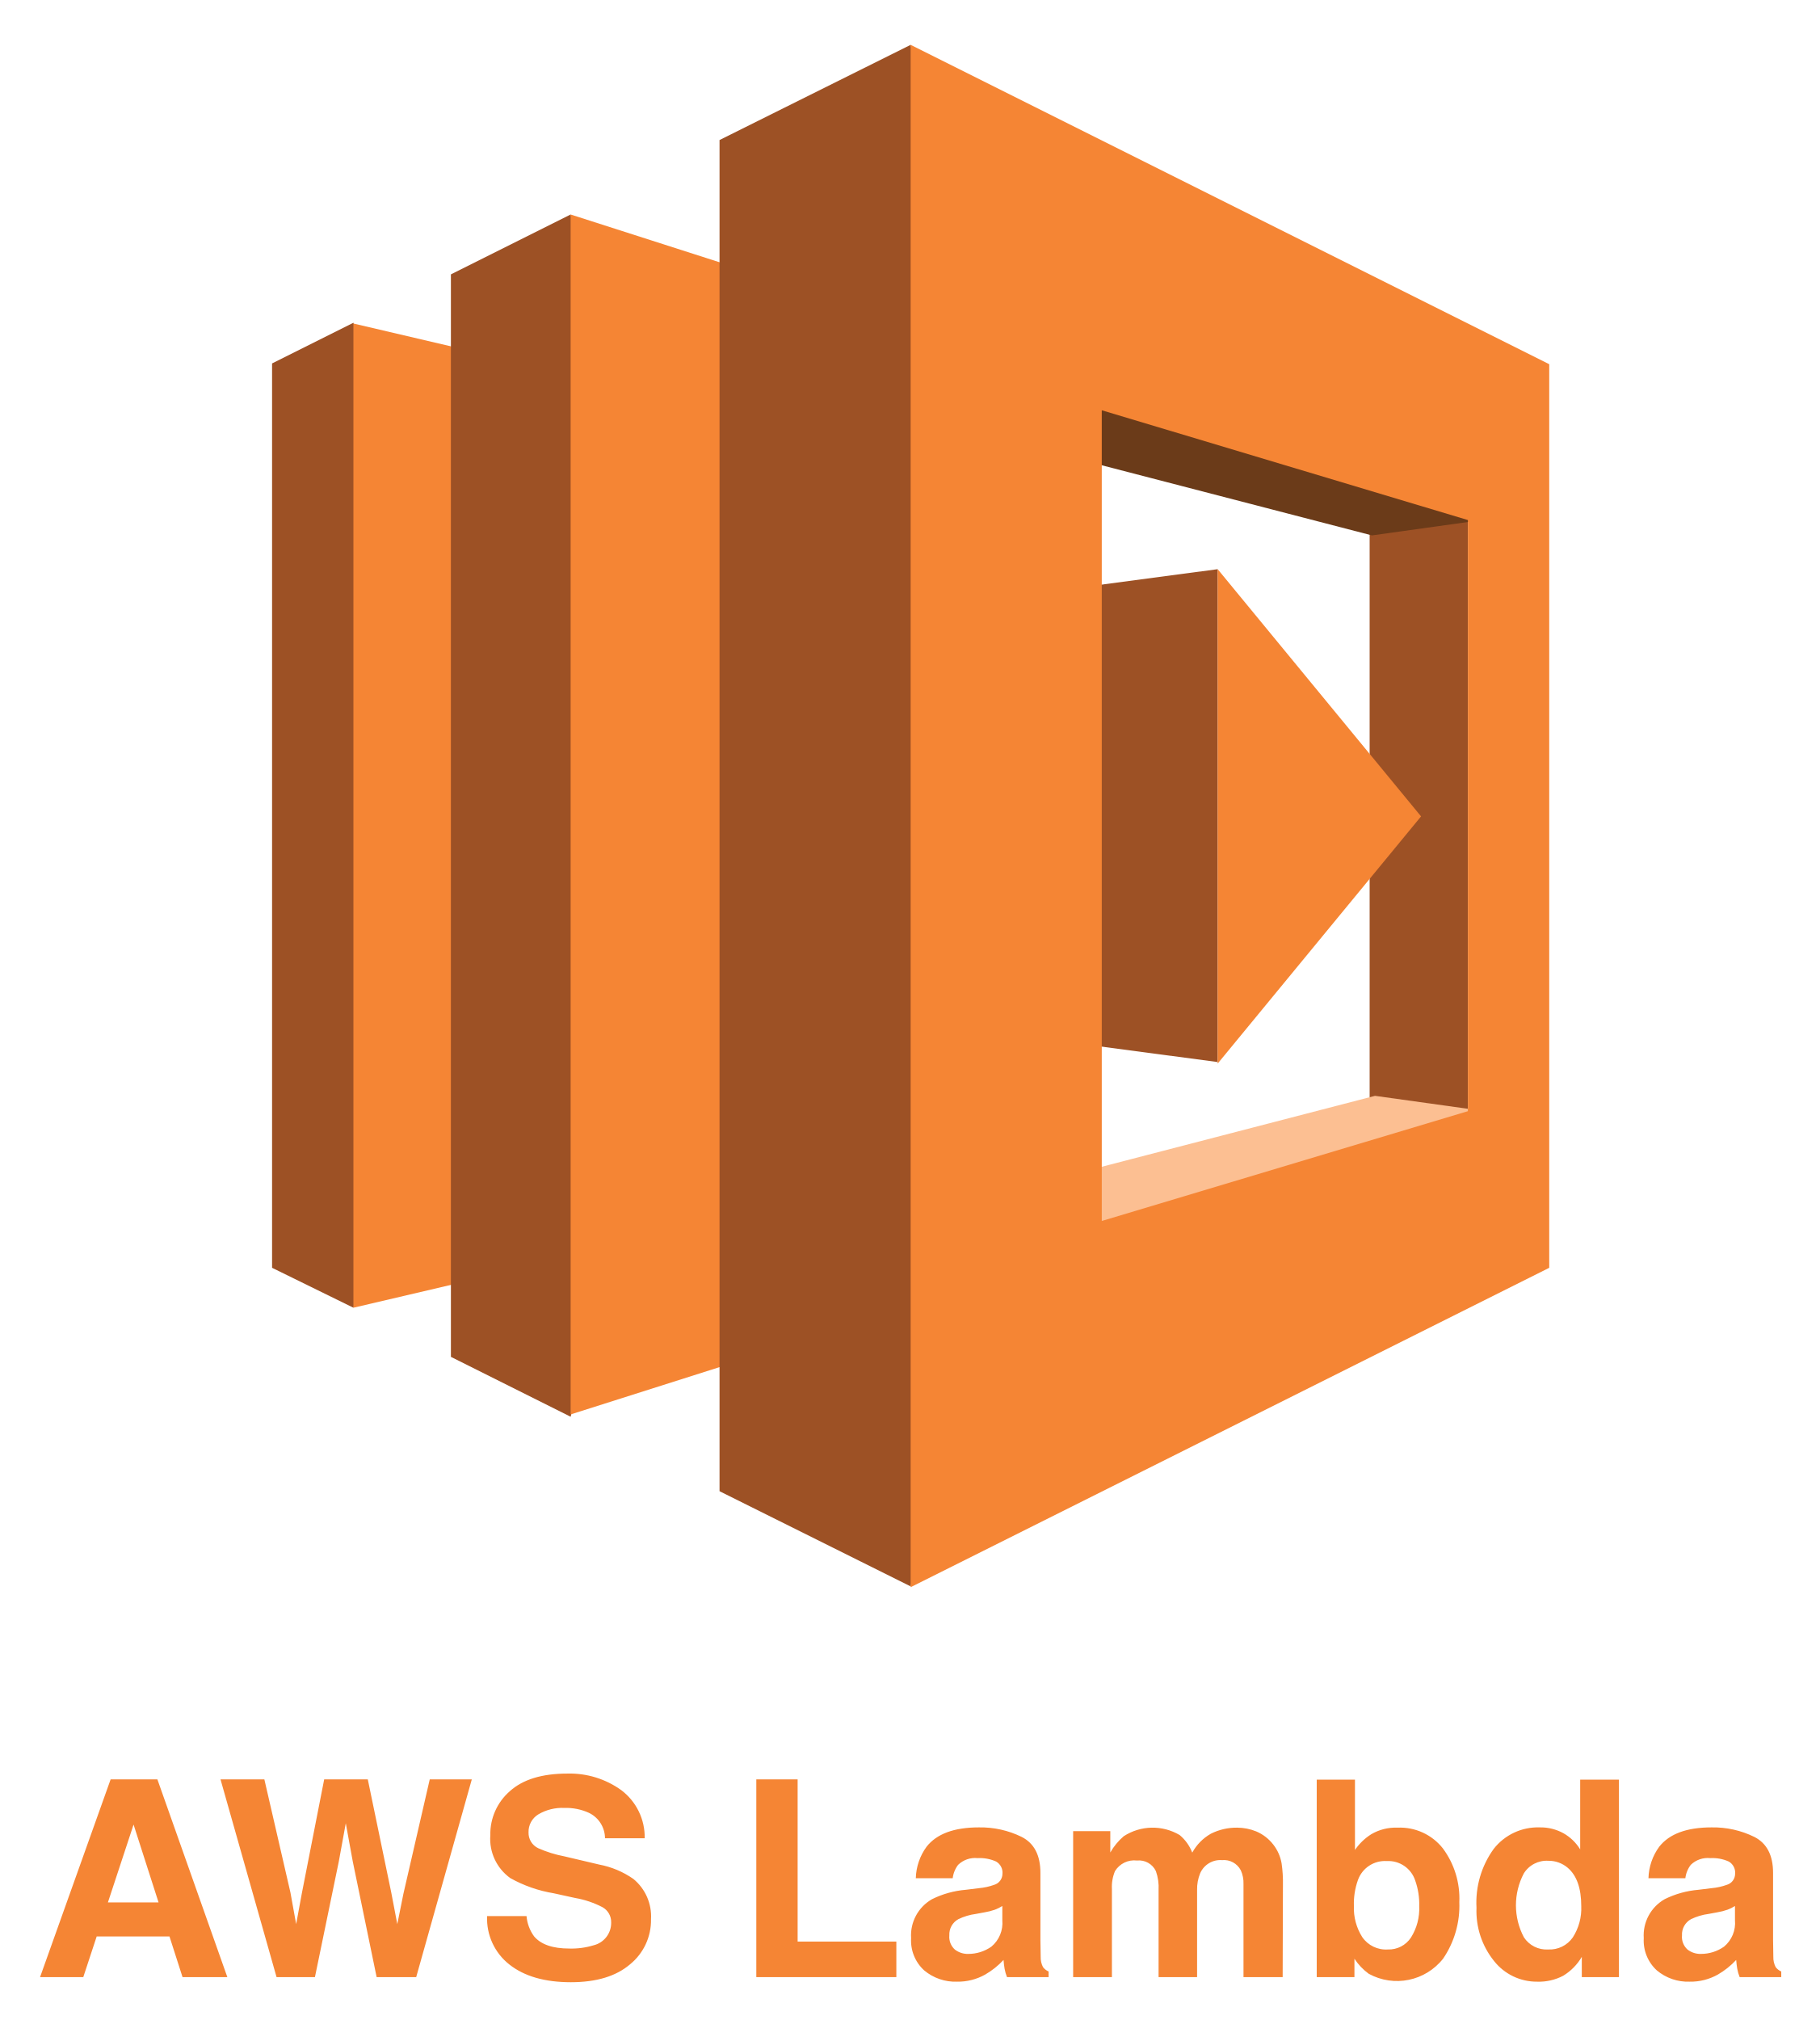
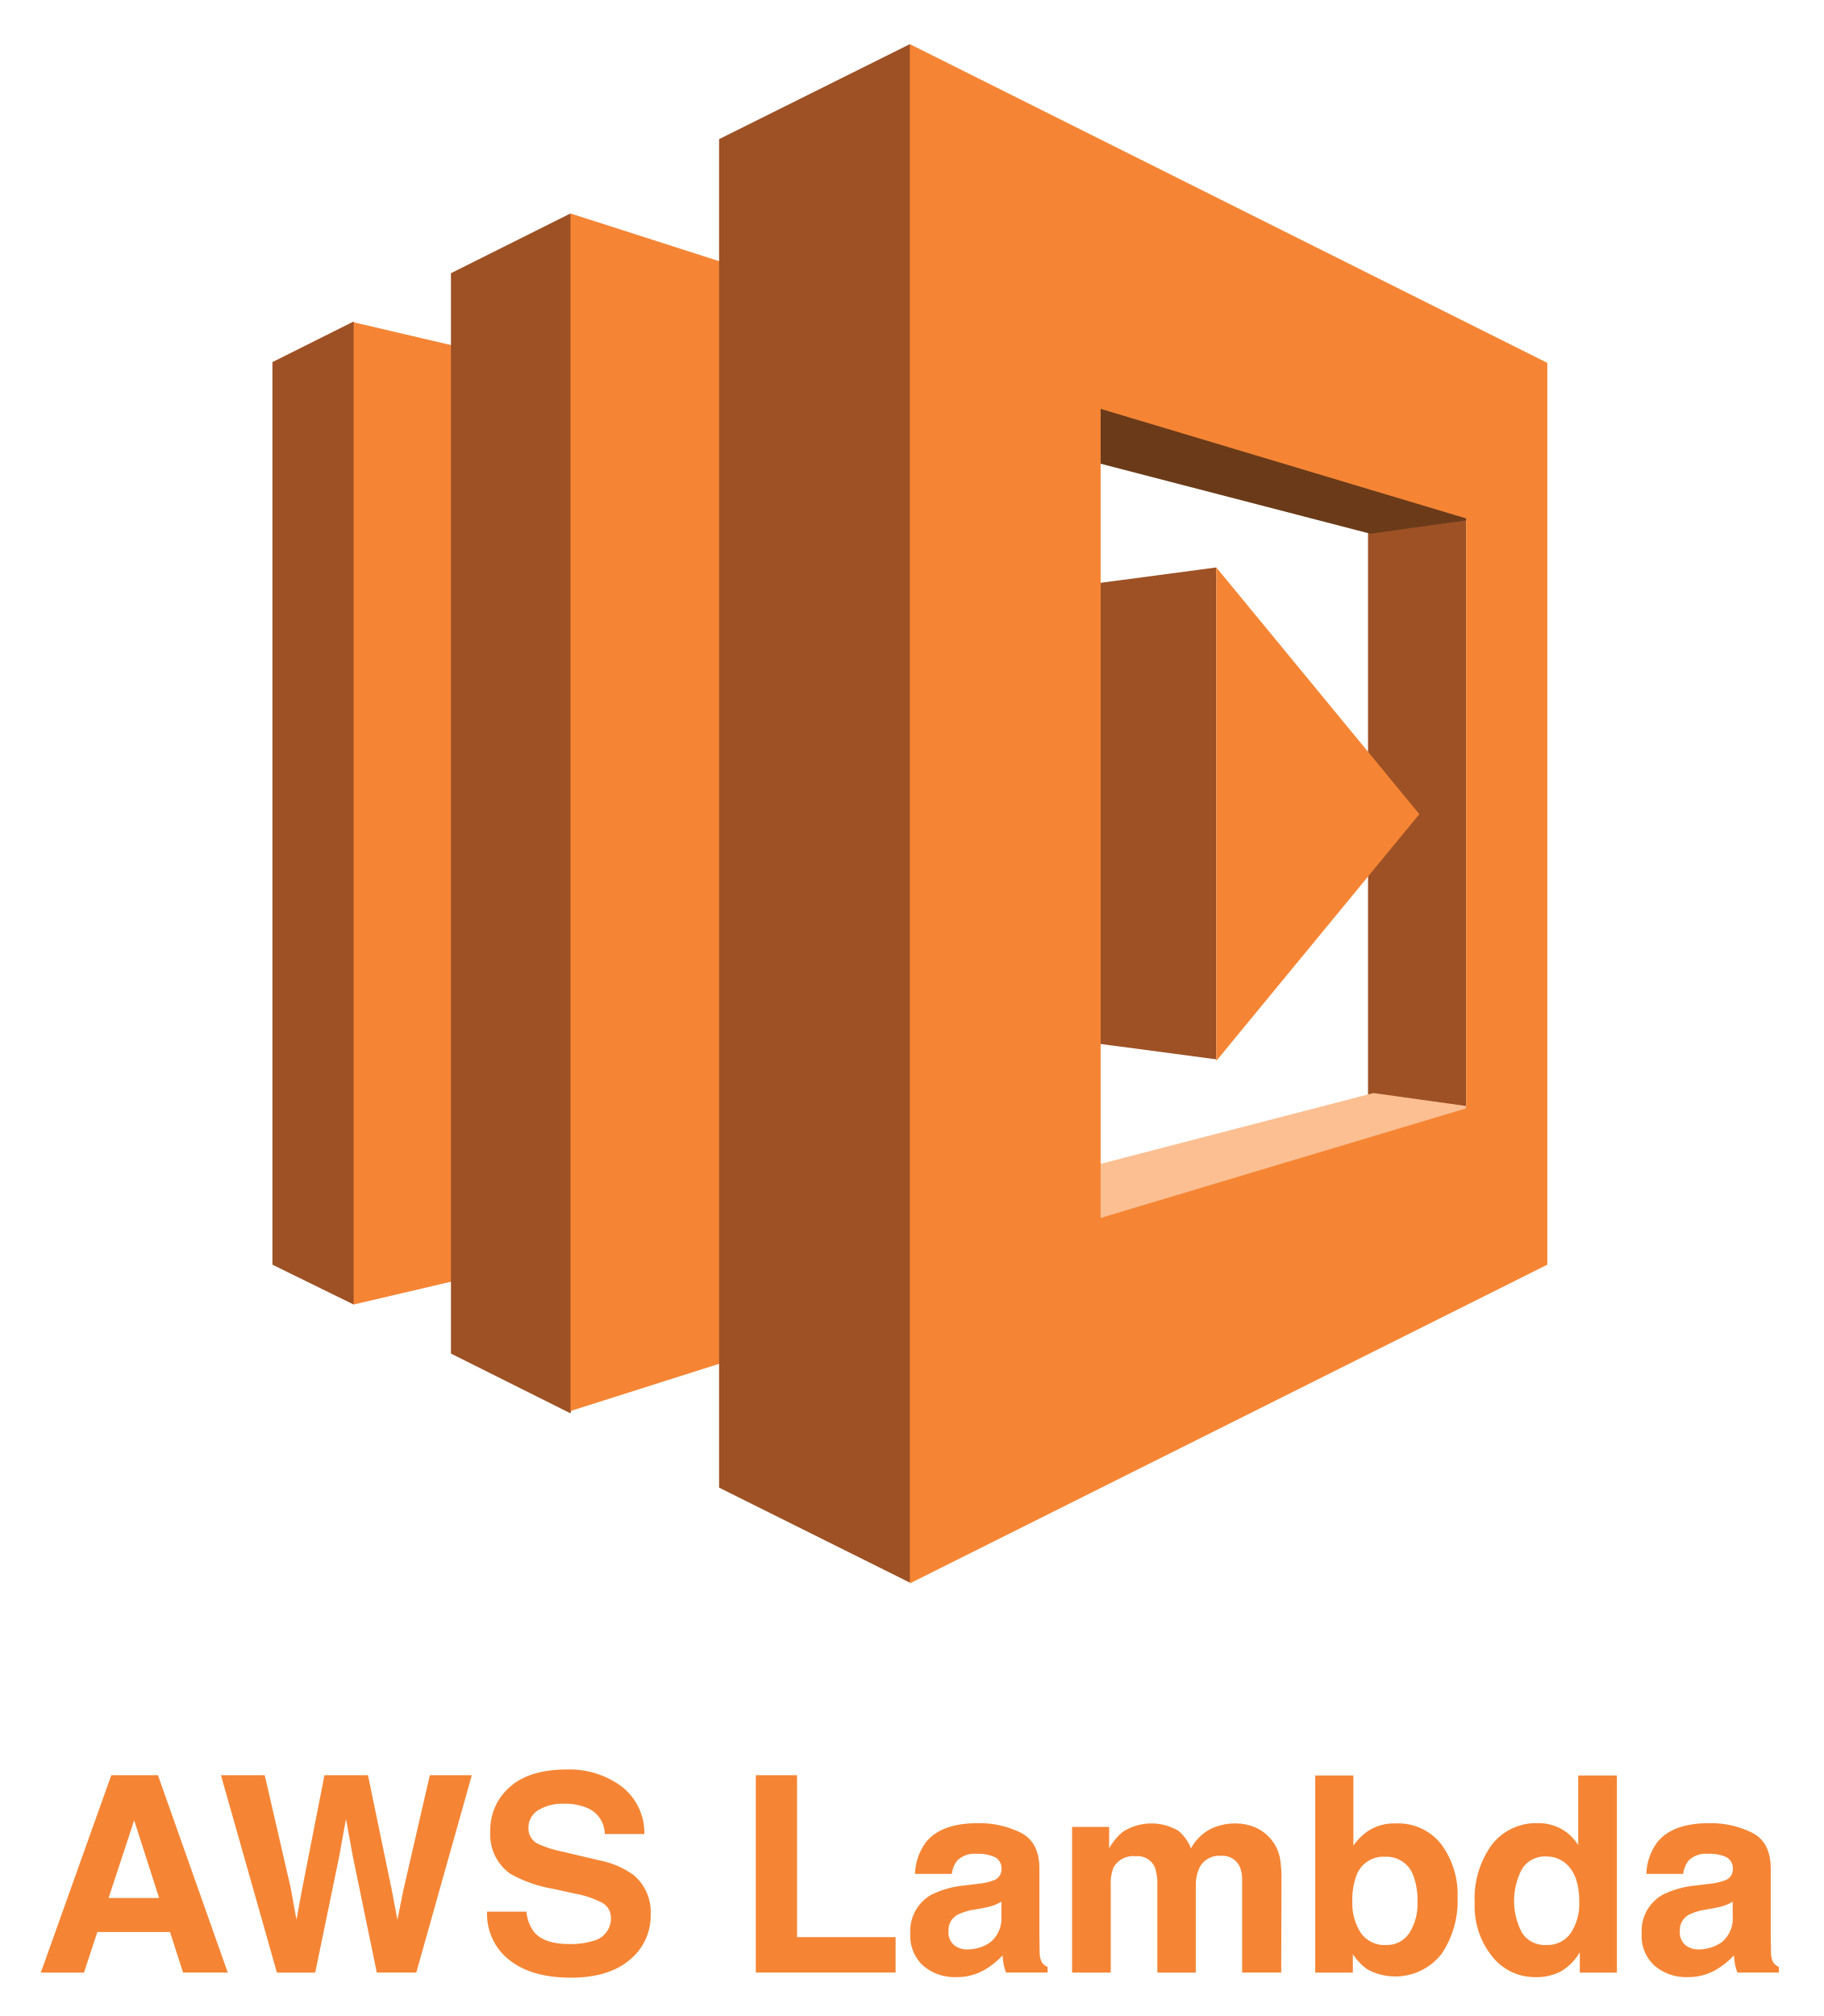
- <svg xmlns="http://www.w3.org/2000/svg" id="Layer_1" data-name="Layer 1" viewBox="95.11 -2.14 237.12 263.12">
+ <svg xmlns="http://www.w3.org/2000/svg" viewBox="95.00 -2.06 238.00 263.12">
  <defs>
    <style>.cls-1{fill:#9d5125}.cls-2{fill:#f58534}</style>
  </defs>
  <path d="M130.557 163l10.6 5.2 18.7-64-18.7-64.3-10.6 5.3V163z" class="cls-1" />
  <path d="M161.657 44.8l-20.5-4.8v128.2l20.5-4.8V44.8z" class="cls-2" />
  <path d="M153.857 33.6l15.599-7.8 19.401 78.4-19.401 78.2-15.599-7.8v-141z" class="cls-1" />
  <path d="M201.257 172l-31.801 10.1V25.8L201.257 36v136z" class="cls-2" />
  <path d="M273.557 53.3h12.8v97.5l-12.8-.7V53.3z" class="cls-1" />
  <path fill="#6b3b19" d="M224.156 54.7l14.3-7.4 46.901 6 1.4 12.5-12.9 1.8-49.701-12.9z" />
  <path fill="#fcbf92" d="M224.557 153.5l14.3 7.4 48.299-18.5-12.899-1.8-49.7 12.9z" />
  <path d="M228.156 132.8l25.601 3.4V72l-25.601 3.4v57.4z" class="cls-1" />
  <path d="M188.857 192.1l24.9 12.4 21.3-100.5-21.3-100.3-24.9 12.4v176z" class="cls-1" />
  <path d="M286.357 142.6l-47.7 14.3V51.3l47.7 14.3v77zm-72.6-138.9v200.9l83.2-41.6V45.3z" class="cls-2" />
  <path d="M253.757 72v64.4l26.5-32.2-26.5-32.2zM109.525 229.634h6.09l9.114 25.76h-5.837l-1.7-5.294h-9.486l-1.746 5.295h-5.631zm-.355 16.026h6.597l-3.254-10.137zm20.383-16.026l3.4 14.752.742 4.105.743-4.021 2.91-14.836h5.68l3.06 14.75.785 4.107.795-3.947 3.433-14.91h5.48l-7.246 25.76h-5.154l-3.11-15.064-.91-4.981-.908 4.981-3.112 15.065h-4.999l-7.303-25.761zm34.157 17.808a5.216 5.216 0 0 0 .982 2.64q1.338 1.59 4.586 1.59a9.875 9.875 0 0 0 3.158-.42 2.998 2.998 0 0 0 2.302-2.988 2.204 2.204 0 0 0-1.127-1.975 12.245 12.245 0 0 0-3.577-1.206l-2.79-.611a17.353 17.353 0 0 1-5.648-1.975 6.281 6.281 0 0 1-2.604-5.575 7.402 7.402 0 0 1 2.548-5.75q2.547-2.29 7.483-2.29a11.477 11.477 0 0 1 7.032 2.159 7.672 7.672 0 0 1 3.052 6.266h-5.173a3.69 3.69 0 0 0-2.078-3.304 7.124 7.124 0 0 0-3.207-.647 6.108 6.108 0 0 0-3.404.84 2.654 2.654 0 0 0-1.273 2.341 2.208 2.208 0 0 0 1.255 2.063 15.608 15.608 0 0 0 3.422 1.066l4.52 1.065a11.521 11.521 0 0 1 4.457 1.87 6.305 6.305 0 0 1 2.302 5.261 7.391 7.391 0 0 1-2.728 5.864q-2.73 2.333-7.71 2.333-5.088 0-8.003-2.298a7.603 7.603 0 0 1-2.914-6.319zm29.938-17.808h5.383v21.13h12.862v4.63h-18.245zm29.006 14.174a7.866 7.866 0 0 0 1.99-.437 1.5 1.5 0 0 0 1.074-1.416 1.672 1.672 0 0 0-.825-1.616 5.193 5.193 0 0 0-2.418-.446 3.177 3.177 0 0 0-2.533.874 3.597 3.597 0 0 0-.708 1.748h-4.806a7.291 7.291 0 0 1 1.404-4.108q1.983-2.516 6.81-2.516a12.14 12.14 0 0 1 5.581 1.24q2.44 1.242 2.44 4.684v8.739q0 .908.035 2.202a2.76 2.76 0 0 0 .298 1.328 1.779 1.779 0 0 0 .733.576v.734h-5.418a5.567 5.567 0 0 1-.314-1.084q-.087-.505-.14-1.153a10.276 10.276 0 0 1-2.39 1.905 7.227 7.227 0 0 1-3.657.926 6.31 6.31 0 0 1-4.298-1.476 5.25 5.25 0 0 1-1.696-4.186 5.424 5.424 0 0 1 2.729-5.086 12.19 12.19 0 0 1 4.401-1.222zm3.046 2.324a5.489 5.489 0 0 1-.966.48 8.058 8.058 0 0 1-1.338.341l-1.134.21a7.472 7.472 0 0 0-2.289.682 2.275 2.275 0 0 0-1.176 2.114 2.207 2.207 0 0 0 .718 1.844 2.73 2.73 0 0 0 1.748.568 5.206 5.206 0 0 0 3.008-.943 4 4 0 0 0 1.429-3.444zm33.083-9.717a5.537 5.537 0 0 1 2.219 1.713 5.471 5.471 0 0 1 1.084 2.446 16.952 16.952 0 0 1 .175 2.814l-.036 12.006h-5.102v-12.128a3.989 3.989 0 0 0-.35-1.783 2.484 2.484 0 0 0-2.447-1.328 2.862 2.862 0 0 0-2.849 1.713 5.384 5.384 0 0 0-.401 2.185v11.342h-5.017v-11.342a6.364 6.364 0 0 0-.35-2.465 2.44 2.44 0 0 0-2.463-1.381 2.942 2.942 0 0 0-2.866 1.38 5.33 5.33 0 0 0-.402 2.343v11.465h-5.05V236.38h4.84v2.78a8.037 8.037 0 0 1 1.747-2.116 6.917 6.917 0 0 1 7.288-.157 5.592 5.592 0 0 1 1.643 2.29 6.327 6.327 0 0 1 2.43-2.465 7.41 7.41 0 0 1 3.425-.786 6.639 6.639 0 0 1 2.482.489zm24.322 2.22a10.947 10.947 0 0 1 2.138 6.99 12.244 12.244 0 0 1-2.108 7.357 7.652 7.652 0 0 1-9.697 1.976 7.576 7.576 0 0 1-1.862-1.958v2.395h-4.911v-25.726h4.981v9.158a7.275 7.275 0 0 1 2.093-2.027 6.242 6.242 0 0 1 3.447-.874 7.12 7.12 0 0 1 5.92 2.709zm-4.163 11.604a7.058 7.058 0 0 0 1.075-4.09 9.147 9.147 0 0 0-.529-3.355 3.68 3.68 0 0 0-3.7-2.517 3.736 3.736 0 0 0-3.753 2.464 9.177 9.177 0 0 0-.53 3.39 7.057 7.057 0 0 0 1.093 4.056 3.75 3.75 0 0 0 3.33 1.607 3.455 3.455 0 0 0 3.014-1.555zm19.862-13.588a6.046 6.046 0 0 1 2.185 2.106v-9.088h5.05v25.726h-4.84v-2.64a7.027 7.027 0 0 1-2.43 2.465 6.818 6.818 0 0 1-3.39.768 7.078 7.078 0 0 1-5.618-2.699 10.371 10.371 0 0 1-2.282-6.93 11.928 11.928 0 0 1 2.246-7.672 7.308 7.308 0 0 1 6.003-2.796 6.146 6.146 0 0 1 3.076.76zm1.224 13.57a6.955 6.955 0 0 0 1.1-4.072q0-3.495-1.764-4.998a3.802 3.802 0 0 0-2.517-.909 3.499 3.499 0 0 0-3.207 1.652 8.904 8.904 0 0 0 .018 8.319 3.515 3.515 0 0 0 3.154 1.581 3.678 3.678 0 0 0 3.216-1.572zm18.082-6.413a7.866 7.866 0 0 0 1.99-.437 1.5 1.5 0 0 0 1.074-1.416 1.672 1.672 0 0 0-.825-1.616 5.193 5.193 0 0 0-2.418-.446 3.177 3.177 0 0 0-2.533.874 3.597 3.597 0 0 0-.708 1.748h-4.806a7.291 7.291 0 0 1 1.404-4.108q1.983-2.516 6.81-2.516a12.14 12.14 0 0 1 5.581 1.24q2.44 1.242 2.44 4.684v8.739q0 .908.035 2.202a2.76 2.76 0 0 0 .298 1.328 1.779 1.779 0 0 0 .733.576v.734h-5.418a5.567 5.567 0 0 1-.314-1.084q-.087-.505-.14-1.153a10.276 10.276 0 0 1-2.39 1.905 7.227 7.227 0 0 1-3.657.926 6.31 6.31 0 0 1-4.298-1.476 5.25 5.25 0 0 1-1.696-4.186 5.424 5.424 0 0 1 2.729-5.086 12.19 12.19 0 0 1 4.401-1.222zm3.046 2.324a5.489 5.489 0 0 1-.966.48 8.058 8.058 0 0 1-1.338.341l-1.133.21a7.472 7.472 0 0 0-2.29.682 2.275 2.275 0 0 0-1.176 2.114 2.207 2.207 0 0 0 .718 1.844 2.73 2.73 0 0 0 1.748.568 5.206 5.206 0 0 0 3.008-.943 4 4 0 0 0 1.429-3.444z" class="cls-2" />
</svg>
